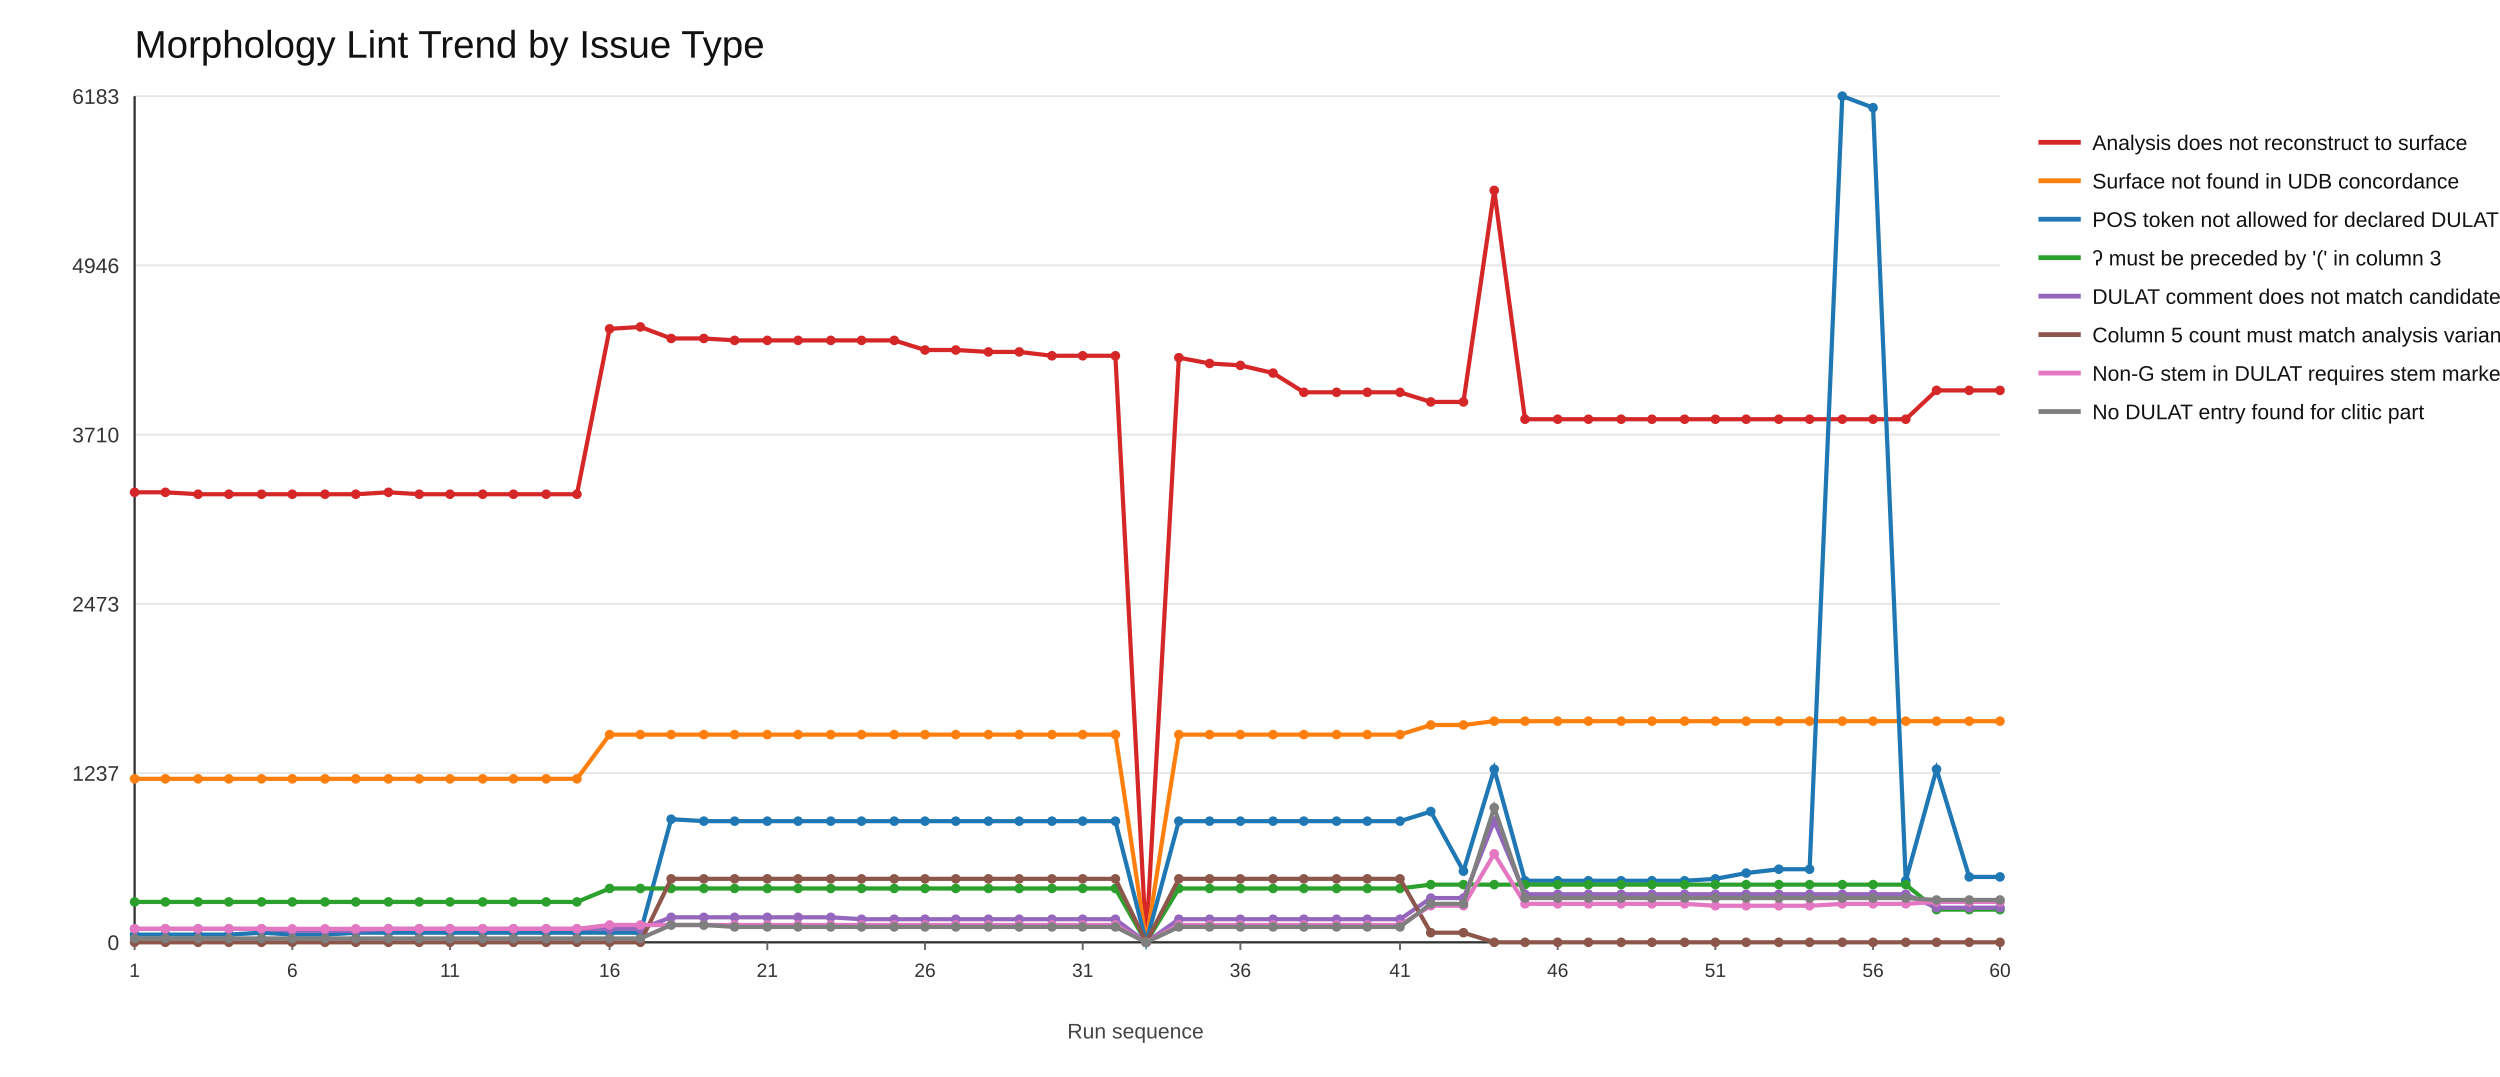
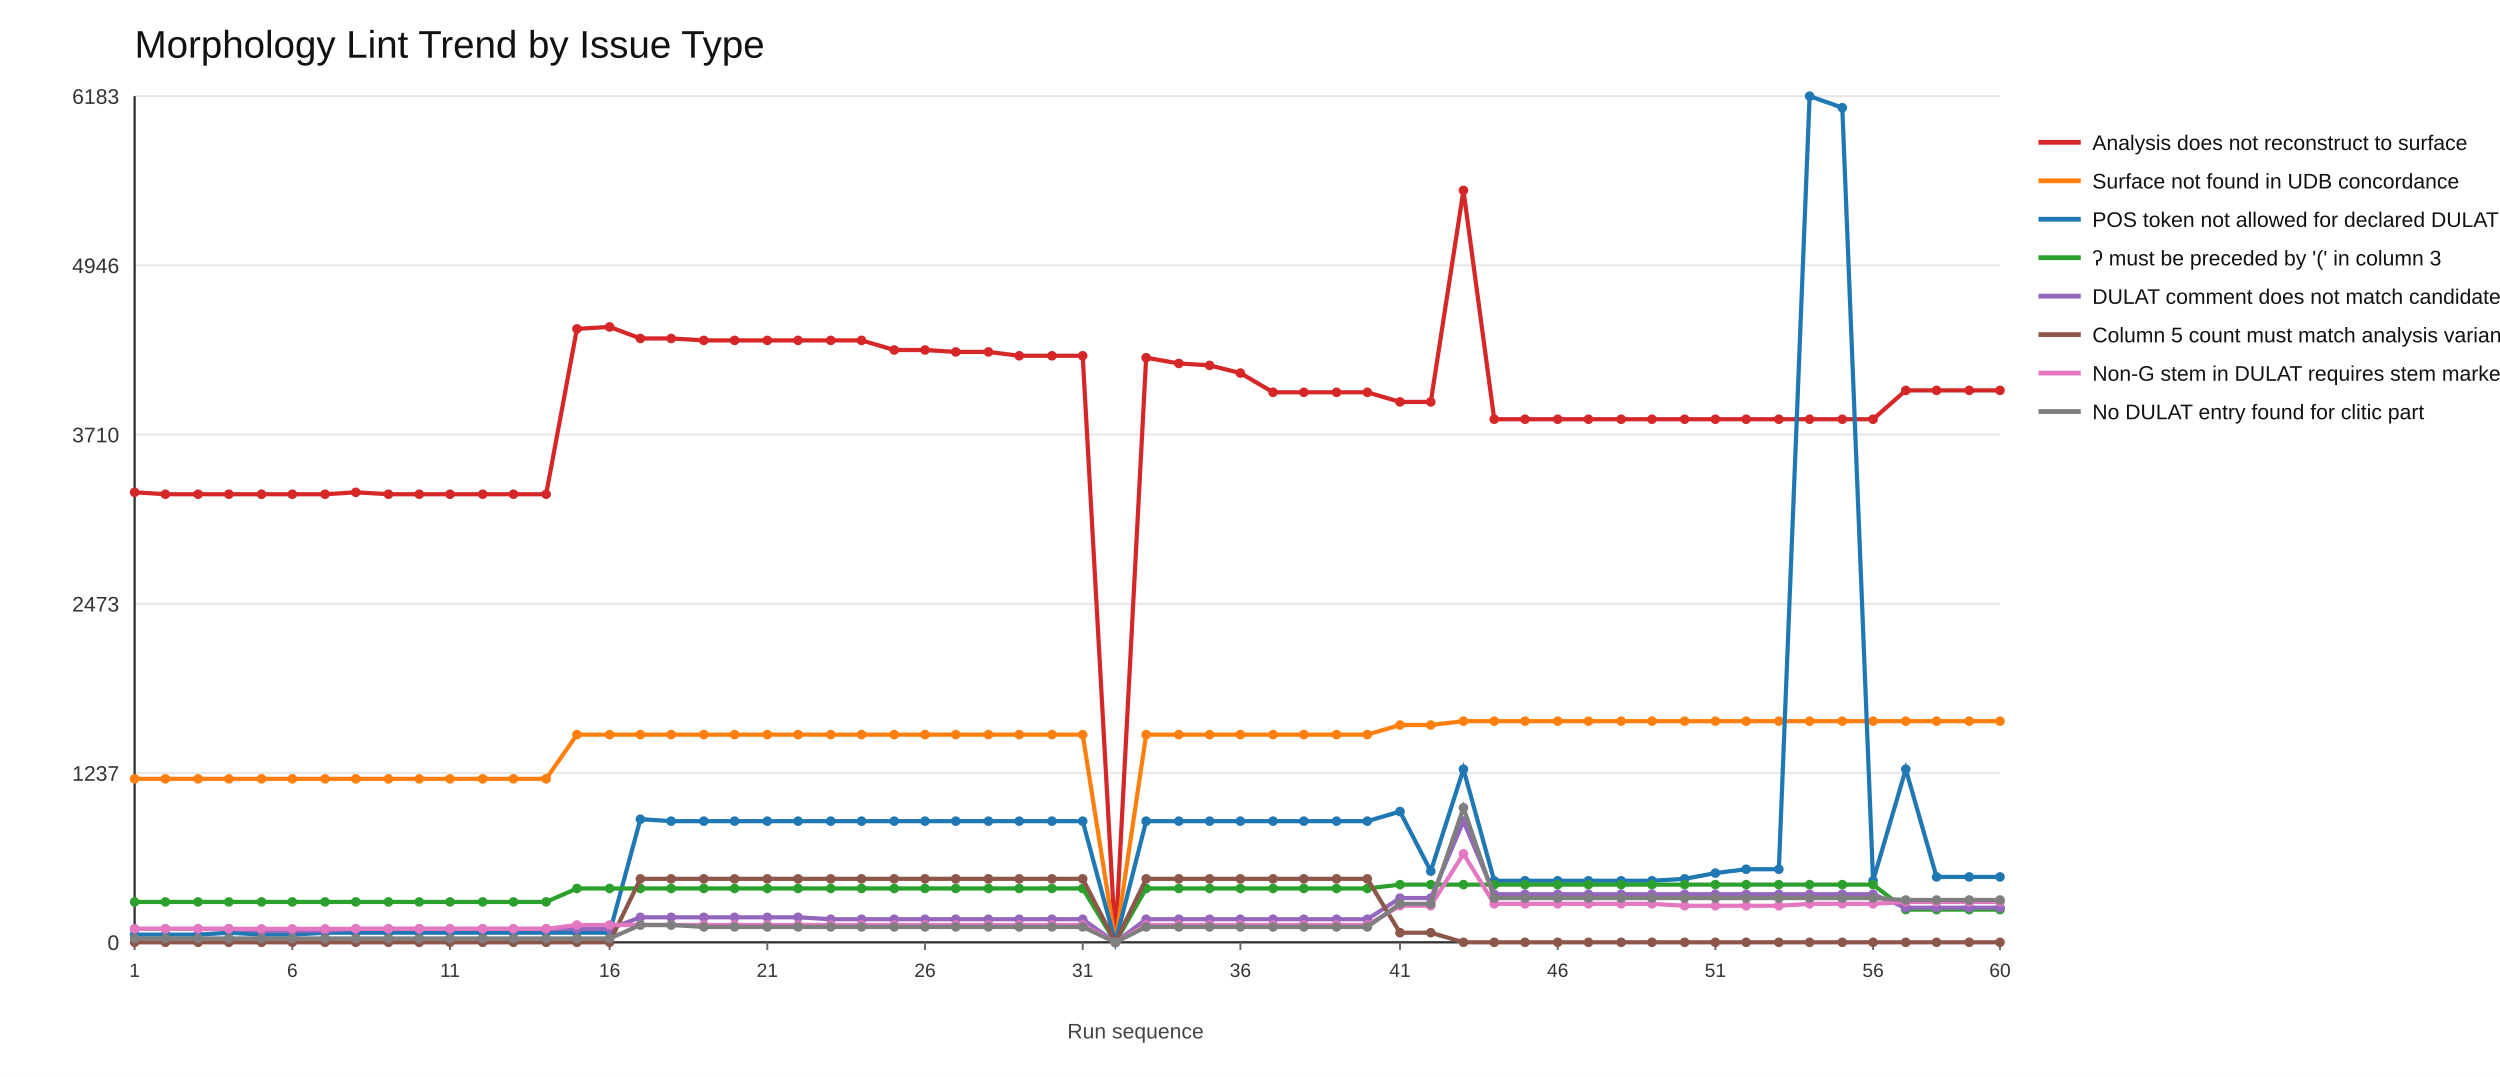
<svg xmlns="http://www.w3.org/2000/svg" width="1300" height="560">
  <rect x="0" y="0" width="1300" height="560" fill="#ffffff" />
  <text x="70" y="30" font-size="20" font-family="Arial" fill="#111">Morphology Lint Trend by Issue Type</text>
  <line x1="70" y1="490" x2="1040" y2="490" stroke="#e6e6e6" stroke-width="1" />
  <text x="62" y="494" font-size="11" font-family="Arial" fill="#333" text-anchor="end">0</text>
  <line x1="70" y1="402" x2="1040" y2="402" stroke="#e6e6e6" stroke-width="1" />
  <text x="62" y="406" font-size="11" font-family="Arial" fill="#333" text-anchor="end">1237</text>
  <line x1="70" y1="314" x2="1040" y2="314" stroke="#e6e6e6" stroke-width="1" />
  <text x="62" y="318" font-size="11" font-family="Arial" fill="#333" text-anchor="end">2473</text>
  <line x1="70" y1="226" x2="1040" y2="226" stroke="#e6e6e6" stroke-width="1" />
  <text x="62" y="230" font-size="11" font-family="Arial" fill="#333" text-anchor="end">3710</text>
  <line x1="70" y1="138" x2="1040" y2="138" stroke="#e6e6e6" stroke-width="1" />
  <text x="62" y="142" font-size="11" font-family="Arial" fill="#333" text-anchor="end">4946</text>
  <line x1="70" y1="50" x2="1040" y2="50" stroke="#e6e6e6" stroke-width="1" />
  <text x="62" y="54" font-size="11" font-family="Arial" fill="#333" text-anchor="end">6183</text>
  <line x1="70" y1="490" x2="1040" y2="490" stroke="#333" stroke-width="1.2" />
  <line x1="70" y1="50" x2="70" y2="490" stroke="#333" stroke-width="1.2" />
  <line x1="70" y1="490" x2="70" y2="494" stroke="#666" stroke-width="1" />
  <text x="70" y="508" font-size="10" font-family="Arial" fill="#333" text-anchor="middle">1</text>
  <line x1="152" y1="490" x2="152" y2="494" stroke="#666" stroke-width="1" />
  <text x="152" y="508" font-size="10" font-family="Arial" fill="#333" text-anchor="middle">6</text>
  <line x1="234" y1="490" x2="234" y2="494" stroke="#666" stroke-width="1" />
  <text x="234" y="508" font-size="10" font-family="Arial" fill="#333" text-anchor="middle">11</text>
  <line x1="317" y1="490" x2="317" y2="494" stroke="#666" stroke-width="1" />
  <text x="317" y="508" font-size="10" font-family="Arial" fill="#333" text-anchor="middle">16</text>
  <line x1="399" y1="490" x2="399" y2="494" stroke="#666" stroke-width="1" />
  <text x="399" y="508" font-size="10" font-family="Arial" fill="#333" text-anchor="middle">21</text>
  <line x1="481" y1="490" x2="481" y2="494" stroke="#666" stroke-width="1" />
  <text x="481" y="508" font-size="10" font-family="Arial" fill="#333" text-anchor="middle">26</text>
  <line x1="563" y1="490" x2="563" y2="494" stroke="#666" stroke-width="1" />
  <text x="563" y="508" font-size="10" font-family="Arial" fill="#333" text-anchor="middle">31</text>
  <line x1="645" y1="490" x2="645" y2="494" stroke="#666" stroke-width="1" />
  <text x="645" y="508" font-size="10" font-family="Arial" fill="#333" text-anchor="middle">36</text>
  <line x1="728" y1="490" x2="728" y2="494" stroke="#666" stroke-width="1" />
  <text x="728" y="508" font-size="10" font-family="Arial" fill="#333" text-anchor="middle">41</text>
  <line x1="810" y1="490" x2="810" y2="494" stroke="#666" stroke-width="1" />
  <text x="810" y="508" font-size="10" font-family="Arial" fill="#333" text-anchor="middle">46</text>
  <line x1="892" y1="490" x2="892" y2="494" stroke="#666" stroke-width="1" />
  <text x="892" y="508" font-size="10" font-family="Arial" fill="#333" text-anchor="middle">51</text>
  <line x1="974" y1="490" x2="974" y2="494" stroke="#666" stroke-width="1" />
  <text x="974" y="508" font-size="10" font-family="Arial" fill="#333" text-anchor="middle">56</text>
  <line x1="1040" y1="490" x2="1040" y2="494" stroke="#666" stroke-width="1" />
  <text x="1040" y="508" font-size="10" font-family="Arial" fill="#333" text-anchor="middle">60</text>
-   <polyline fill="none" stroke="#d62728" stroke-width="2.2" points="70,256 86,256 103,257 119,257 136,257 152,257 169,257 185,257 202,256 218,257 234,257 251,257 267,257 284,257 300,257 317,171 333,170 349,176 366,176 382,177 399,177 415,177 432,177 448,177 465,177 481,182 497,182 514,183 530,183 547,185 563,185 580,185 596,490 613,186 629,189 645,190 662,194 678,204 695,204 711,204 728,204 744,209 761,209 777,99 793,218 810,218 826,218 843,218 859,218 876,218 892,218 908,218 925,218 941,218 958,218 974,218 991,218 1007,203 1024,203 1040,203" />
+   <polyline fill="none" stroke="#d62728" stroke-width="2.2" points="70,256 86,257 103,257 119,257 136,257 152,257 169,257 185,256 202,257 218,257 234,257 251,257 267,257 284,257 300,171 317,170 333,176 349,176 366,177 382,177 399,177 415,177 432,177 448,177 465,182 481,182 497,183 514,183 530,185 547,185 563,185 580,490 596,186 613,189 629,190 645,194 662,204 678,204 695,204 711,204 728,209 744,209 761,99 777,218 793,218 810,218 826,218 843,218 859,218 876,218 892,218 908,218 925,218 941,218 958,218 974,218 991,203 1007,203 1024,203 1040,203" />
  <circle cx="70" cy="256" r="2.5" fill="#d62728" />
-   <circle cx="86" cy="256" r="2.5" fill="#d62728" />
+   <circle cx="86" cy="257" r="2.5" fill="#d62728" />
  <circle cx="103" cy="257" r="2.5" fill="#d62728" />
  <circle cx="119" cy="257" r="2.5" fill="#d62728" />
  <circle cx="136" cy="257" r="2.5" fill="#d62728" />
  <circle cx="152" cy="257" r="2.5" fill="#d62728" />
  <circle cx="169" cy="257" r="2.5" fill="#d62728" />
-   <circle cx="185" cy="257" r="2.5" fill="#d62728" />
-   <circle cx="202" cy="256" r="2.5" fill="#d62728" />
+   <circle cx="185" cy="256" r="2.5" fill="#d62728" />
+   <circle cx="202" cy="257" r="2.5" fill="#d62728" />
  <circle cx="218" cy="257" r="2.5" fill="#d62728" />
  <circle cx="234" cy="257" r="2.5" fill="#d62728" />
  <circle cx="251" cy="257" r="2.5" fill="#d62728" />
  <circle cx="267" cy="257" r="2.5" fill="#d62728" />
  <circle cx="284" cy="257" r="2.5" fill="#d62728" />
-   <circle cx="300" cy="257" r="2.5" fill="#d62728" />
-   <circle cx="317" cy="171" r="2.5" fill="#d62728" />
-   <circle cx="333" cy="170" r="2.5" fill="#d62728" />
+   <circle cx="300" cy="171" r="2.5" fill="#d62728" />
+   <circle cx="317" cy="170" r="2.5" fill="#d62728" />
+   <circle cx="333" cy="176" r="2.5" fill="#d62728" />
  <circle cx="349" cy="176" r="2.5" fill="#d62728" />
-   <circle cx="366" cy="176" r="2.5" fill="#d62728" />
+   <circle cx="366" cy="177" r="2.5" fill="#d62728" />
  <circle cx="382" cy="177" r="2.5" fill="#d62728" />
  <circle cx="399" cy="177" r="2.5" fill="#d62728" />
  <circle cx="415" cy="177" r="2.5" fill="#d62728" />
  <circle cx="432" cy="177" r="2.5" fill="#d62728" />
  <circle cx="448" cy="177" r="2.5" fill="#d62728" />
-   <circle cx="465" cy="177" r="2.5" fill="#d62728" />
+   <circle cx="465" cy="182" r="2.5" fill="#d62728" />
  <circle cx="481" cy="182" r="2.5" fill="#d62728" />
-   <circle cx="497" cy="182" r="2.5" fill="#d62728" />
+   <circle cx="497" cy="183" r="2.5" fill="#d62728" />
  <circle cx="514" cy="183" r="2.5" fill="#d62728" />
-   <circle cx="530" cy="183" r="2.5" fill="#d62728" />
+   <circle cx="530" cy="185" r="2.5" fill="#d62728" />
  <circle cx="547" cy="185" r="2.5" fill="#d62728" />
  <circle cx="563" cy="185" r="2.5" fill="#d62728" />
-   <circle cx="580" cy="185" r="2.5" fill="#d62728" />
-   <circle cx="596" cy="490" r="2.5" fill="#d62728" />
-   <circle cx="613" cy="186" r="2.5" fill="#d62728" />
-   <circle cx="629" cy="189" r="2.5" fill="#d62728" />
-   <circle cx="645" cy="190" r="2.5" fill="#d62728" />
-   <circle cx="662" cy="194" r="2.5" fill="#d62728" />
+   <circle cx="580" cy="490" r="2.5" fill="#d62728" />
+   <circle cx="596" cy="186" r="2.5" fill="#d62728" />
+   <circle cx="613" cy="189" r="2.5" fill="#d62728" />
+   <circle cx="629" cy="190" r="2.5" fill="#d62728" />
+   <circle cx="645" cy="194" r="2.5" fill="#d62728" />
+   <circle cx="662" cy="204" r="2.5" fill="#d62728" />
  <circle cx="678" cy="204" r="2.5" fill="#d62728" />
  <circle cx="695" cy="204" r="2.5" fill="#d62728" />
  <circle cx="711" cy="204" r="2.5" fill="#d62728" />
-   <circle cx="728" cy="204" r="2.5" fill="#d62728" />
+   <circle cx="728" cy="209" r="2.5" fill="#d62728" />
  <circle cx="744" cy="209" r="2.5" fill="#d62728" />
-   <circle cx="761" cy="209" r="2.5" fill="#d62728" />
-   <circle cx="777" cy="99" r="2.5" fill="#d62728" />
+   <circle cx="761" cy="99" r="2.5" fill="#d62728" />
+   <circle cx="777" cy="218" r="2.5" fill="#d62728" />
  <circle cx="793" cy="218" r="2.5" fill="#d62728" />
  <circle cx="810" cy="218" r="2.5" fill="#d62728" />
  <circle cx="826" cy="218" r="2.5" fill="#d62728" />
  <circle cx="843" cy="218" r="2.5" fill="#d62728" />
  <circle cx="859" cy="218" r="2.5" fill="#d62728" />
  <circle cx="876" cy="218" r="2.5" fill="#d62728" />
  <circle cx="892" cy="218" r="2.5" fill="#d62728" />
  <circle cx="908" cy="218" r="2.5" fill="#d62728" />
  <circle cx="925" cy="218" r="2.5" fill="#d62728" />
  <circle cx="941" cy="218" r="2.5" fill="#d62728" />
  <circle cx="958" cy="218" r="2.5" fill="#d62728" />
  <circle cx="974" cy="218" r="2.5" fill="#d62728" />
-   <circle cx="991" cy="218" r="2.5" fill="#d62728" />
+   <circle cx="991" cy="203" r="2.5" fill="#d62728" />
  <circle cx="1007" cy="203" r="2.5" fill="#d62728" />
  <circle cx="1024" cy="203" r="2.5" fill="#d62728" />
  <circle cx="1040" cy="203" r="2.5" fill="#d62728" />
  <line x1="1060" y1="74" x2="1082" y2="74" stroke="#d62728" stroke-width="2.5" />
  <text x="1088" y="78" font-size="11" font-family="Arial" fill="#111">Analysis does not reconstruct to surface</text>
-   <polyline fill="none" stroke="#ff7f0e" stroke-width="2.2" points="70,405 86,405 103,405 119,405 136,405 152,405 169,405 185,405 202,405 218,405 234,405 251,405 267,405 284,405 300,405 317,382 333,382 349,382 366,382 382,382 399,382 415,382 432,382 448,382 465,382 481,382 497,382 514,382 530,382 547,382 563,382 580,382 596,490 613,382 629,382 645,382 662,382 678,382 695,382 711,382 728,382 744,377 761,377 777,375 793,375 810,375 826,375 843,375 859,375 876,375 892,375 908,375 925,375 941,375 958,375 974,375 991,375 1007,375 1024,375 1040,375" />
+   <polyline fill="none" stroke="#ff7f0e" stroke-width="2.2" points="70,405 86,405 103,405 119,405 136,405 152,405 169,405 185,405 202,405 218,405 234,405 251,405 267,405 284,405 300,382 317,382 333,382 349,382 366,382 382,382 399,382 415,382 432,382 448,382 465,382 481,382 497,382 514,382 530,382 547,382 563,382 580,490 596,382 613,382 629,382 645,382 662,382 678,382 695,382 711,382 728,377 744,377 761,375 777,375 793,375 810,375 826,375 843,375 859,375 876,375 892,375 908,375 925,375 941,375 958,375 974,375 991,375 1007,375 1024,375 1040,375" />
  <circle cx="70" cy="405" r="2.5" fill="#ff7f0e" />
  <circle cx="86" cy="405" r="2.5" fill="#ff7f0e" />
  <circle cx="103" cy="405" r="2.5" fill="#ff7f0e" />
  <circle cx="119" cy="405" r="2.5" fill="#ff7f0e" />
  <circle cx="136" cy="405" r="2.5" fill="#ff7f0e" />
  <circle cx="152" cy="405" r="2.5" fill="#ff7f0e" />
  <circle cx="169" cy="405" r="2.5" fill="#ff7f0e" />
  <circle cx="185" cy="405" r="2.5" fill="#ff7f0e" />
  <circle cx="202" cy="405" r="2.5" fill="#ff7f0e" />
  <circle cx="218" cy="405" r="2.5" fill="#ff7f0e" />
  <circle cx="234" cy="405" r="2.5" fill="#ff7f0e" />
  <circle cx="251" cy="405" r="2.5" fill="#ff7f0e" />
  <circle cx="267" cy="405" r="2.5" fill="#ff7f0e" />
  <circle cx="284" cy="405" r="2.5" fill="#ff7f0e" />
-   <circle cx="300" cy="405" r="2.5" fill="#ff7f0e" />
+   <circle cx="300" cy="382" r="2.5" fill="#ff7f0e" />
  <circle cx="317" cy="382" r="2.5" fill="#ff7f0e" />
  <circle cx="333" cy="382" r="2.5" fill="#ff7f0e" />
  <circle cx="349" cy="382" r="2.5" fill="#ff7f0e" />
  <circle cx="366" cy="382" r="2.5" fill="#ff7f0e" />
  <circle cx="382" cy="382" r="2.5" fill="#ff7f0e" />
  <circle cx="399" cy="382" r="2.5" fill="#ff7f0e" />
  <circle cx="415" cy="382" r="2.5" fill="#ff7f0e" />
  <circle cx="432" cy="382" r="2.5" fill="#ff7f0e" />
  <circle cx="448" cy="382" r="2.5" fill="#ff7f0e" />
  <circle cx="465" cy="382" r="2.5" fill="#ff7f0e" />
  <circle cx="481" cy="382" r="2.5" fill="#ff7f0e" />
  <circle cx="497" cy="382" r="2.5" fill="#ff7f0e" />
  <circle cx="514" cy="382" r="2.5" fill="#ff7f0e" />
  <circle cx="530" cy="382" r="2.5" fill="#ff7f0e" />
  <circle cx="547" cy="382" r="2.5" fill="#ff7f0e" />
  <circle cx="563" cy="382" r="2.5" fill="#ff7f0e" />
-   <circle cx="580" cy="382" r="2.5" fill="#ff7f0e" />
-   <circle cx="596" cy="490" r="2.5" fill="#ff7f0e" />
+   <circle cx="580" cy="490" r="2.5" fill="#ff7f0e" />
+   <circle cx="596" cy="382" r="2.5" fill="#ff7f0e" />
  <circle cx="613" cy="382" r="2.5" fill="#ff7f0e" />
  <circle cx="629" cy="382" r="2.5" fill="#ff7f0e" />
  <circle cx="645" cy="382" r="2.5" fill="#ff7f0e" />
  <circle cx="662" cy="382" r="2.5" fill="#ff7f0e" />
  <circle cx="678" cy="382" r="2.5" fill="#ff7f0e" />
  <circle cx="695" cy="382" r="2.5" fill="#ff7f0e" />
  <circle cx="711" cy="382" r="2.5" fill="#ff7f0e" />
-   <circle cx="728" cy="382" r="2.5" fill="#ff7f0e" />
+   <circle cx="728" cy="377" r="2.5" fill="#ff7f0e" />
  <circle cx="744" cy="377" r="2.5" fill="#ff7f0e" />
-   <circle cx="761" cy="377" r="2.5" fill="#ff7f0e" />
+   <circle cx="761" cy="375" r="2.5" fill="#ff7f0e" />
  <circle cx="777" cy="375" r="2.5" fill="#ff7f0e" />
  <circle cx="793" cy="375" r="2.5" fill="#ff7f0e" />
  <circle cx="810" cy="375" r="2.5" fill="#ff7f0e" />
  <circle cx="826" cy="375" r="2.5" fill="#ff7f0e" />
  <circle cx="843" cy="375" r="2.5" fill="#ff7f0e" />
  <circle cx="859" cy="375" r="2.5" fill="#ff7f0e" />
  <circle cx="876" cy="375" r="2.5" fill="#ff7f0e" />
  <circle cx="892" cy="375" r="2.5" fill="#ff7f0e" />
  <circle cx="908" cy="375" r="2.5" fill="#ff7f0e" />
  <circle cx="925" cy="375" r="2.5" fill="#ff7f0e" />
  <circle cx="941" cy="375" r="2.5" fill="#ff7f0e" />
  <circle cx="958" cy="375" r="2.5" fill="#ff7f0e" />
  <circle cx="974" cy="375" r="2.5" fill="#ff7f0e" />
  <circle cx="991" cy="375" r="2.5" fill="#ff7f0e" />
  <circle cx="1007" cy="375" r="2.5" fill="#ff7f0e" />
  <circle cx="1024" cy="375" r="2.5" fill="#ff7f0e" />
  <circle cx="1040" cy="375" r="2.5" fill="#ff7f0e" />
  <line x1="1060" y1="94" x2="1082" y2="94" stroke="#ff7f0e" stroke-width="2.5" />
  <text x="1088" y="98" font-size="11" font-family="Arial" fill="#111">Surface not found in UDB concordance</text>
-   <polyline fill="none" stroke="#1f77b4" stroke-width="2.2" points="70,486 86,486 103,486 119,486 136,485 152,486 169,486 185,485 202,485 218,485 234,485 251,485 267,485 284,485 300,485 317,485 333,485 349,426 366,427 382,427 399,427 415,427 432,427 448,427 465,427 481,427 497,427 514,427 530,427 547,427 563,427 580,427 596,490 613,427 629,427 645,427 662,427 678,427 695,427 711,427 728,427 744,422 761,453 777,400 793,458 810,458 826,458 843,458 859,458 876,458 892,457 908,454 925,452 941,452 958,50 974,56 991,458 1007,400 1024,456 1040,456" />
+   <polyline fill="none" stroke="#1f77b4" stroke-width="2.2" points="70,486 86,486 103,486 119,485 136,486 152,486 169,485 185,485 202,485 218,485 234,485 251,485 267,485 284,485 300,485 317,485 333,426 349,427 366,427 382,427 399,427 415,427 432,427 448,427 465,427 481,427 497,427 514,427 530,427 547,427 563,427 580,490 596,427 613,427 629,427 645,427 662,427 678,427 695,427 711,427 728,422 744,453 761,400 777,458 793,458 810,458 826,458 843,458 859,458 876,457 892,454 908,452 925,452 941,50 958,56 974,458 991,400 1007,456 1024,456 1040,456" />
  <circle cx="70" cy="486" r="2.5" fill="#1f77b4" />
  <circle cx="86" cy="486" r="2.5" fill="#1f77b4" />
  <circle cx="103" cy="486" r="2.5" fill="#1f77b4" />
-   <circle cx="119" cy="486" r="2.5" fill="#1f77b4" />
-   <circle cx="136" cy="485" r="2.5" fill="#1f77b4" />
+   <circle cx="119" cy="485" r="2.5" fill="#1f77b4" />
+   <circle cx="136" cy="486" r="2.5" fill="#1f77b4" />
  <circle cx="152" cy="486" r="2.5" fill="#1f77b4" />
-   <circle cx="169" cy="486" r="2.5" fill="#1f77b4" />
+   <circle cx="169" cy="485" r="2.5" fill="#1f77b4" />
  <circle cx="185" cy="485" r="2.5" fill="#1f77b4" />
  <circle cx="202" cy="485" r="2.5" fill="#1f77b4" />
  <circle cx="218" cy="485" r="2.5" fill="#1f77b4" />
  <circle cx="234" cy="485" r="2.5" fill="#1f77b4" />
  <circle cx="251" cy="485" r="2.5" fill="#1f77b4" />
  <circle cx="267" cy="485" r="2.5" fill="#1f77b4" />
  <circle cx="284" cy="485" r="2.5" fill="#1f77b4" />
  <circle cx="300" cy="485" r="2.5" fill="#1f77b4" />
  <circle cx="317" cy="485" r="2.5" fill="#1f77b4" />
-   <circle cx="333" cy="485" r="2.5" fill="#1f77b4" />
-   <circle cx="349" cy="426" r="2.5" fill="#1f77b4" />
+   <circle cx="333" cy="426" r="2.5" fill="#1f77b4" />
+   <circle cx="349" cy="427" r="2.5" fill="#1f77b4" />
  <circle cx="366" cy="427" r="2.5" fill="#1f77b4" />
  <circle cx="382" cy="427" r="2.5" fill="#1f77b4" />
  <circle cx="399" cy="427" r="2.5" fill="#1f77b4" />
  <circle cx="415" cy="427" r="2.5" fill="#1f77b4" />
  <circle cx="432" cy="427" r="2.5" fill="#1f77b4" />
  <circle cx="448" cy="427" r="2.5" fill="#1f77b4" />
  <circle cx="465" cy="427" r="2.5" fill="#1f77b4" />
  <circle cx="481" cy="427" r="2.5" fill="#1f77b4" />
  <circle cx="497" cy="427" r="2.5" fill="#1f77b4" />
  <circle cx="514" cy="427" r="2.5" fill="#1f77b4" />
  <circle cx="530" cy="427" r="2.5" fill="#1f77b4" />
  <circle cx="547" cy="427" r="2.5" fill="#1f77b4" />
  <circle cx="563" cy="427" r="2.5" fill="#1f77b4" />
-   <circle cx="580" cy="427" r="2.5" fill="#1f77b4" />
-   <circle cx="596" cy="490" r="2.5" fill="#1f77b4" />
+   <circle cx="580" cy="490" r="2.5" fill="#1f77b4" />
+   <circle cx="596" cy="427" r="2.5" fill="#1f77b4" />
  <circle cx="613" cy="427" r="2.5" fill="#1f77b4" />
  <circle cx="629" cy="427" r="2.5" fill="#1f77b4" />
  <circle cx="645" cy="427" r="2.5" fill="#1f77b4" />
  <circle cx="662" cy="427" r="2.5" fill="#1f77b4" />
  <circle cx="678" cy="427" r="2.5" fill="#1f77b4" />
  <circle cx="695" cy="427" r="2.5" fill="#1f77b4" />
  <circle cx="711" cy="427" r="2.5" fill="#1f77b4" />
-   <circle cx="728" cy="427" r="2.5" fill="#1f77b4" />
-   <circle cx="744" cy="422" r="2.5" fill="#1f77b4" />
-   <circle cx="761" cy="453" r="2.5" fill="#1f77b4" />
-   <circle cx="777" cy="400" r="2.5" fill="#1f77b4" />
+   <circle cx="728" cy="422" r="2.5" fill="#1f77b4" />
+   <circle cx="744" cy="453" r="2.5" fill="#1f77b4" />
+   <circle cx="761" cy="400" r="2.5" fill="#1f77b4" />
+   <circle cx="777" cy="458" r="2.5" fill="#1f77b4" />
  <circle cx="793" cy="458" r="2.5" fill="#1f77b4" />
  <circle cx="810" cy="458" r="2.5" fill="#1f77b4" />
  <circle cx="826" cy="458" r="2.5" fill="#1f77b4" />
  <circle cx="843" cy="458" r="2.5" fill="#1f77b4" />
  <circle cx="859" cy="458" r="2.5" fill="#1f77b4" />
-   <circle cx="876" cy="458" r="2.5" fill="#1f77b4" />
-   <circle cx="892" cy="457" r="2.5" fill="#1f77b4" />
-   <circle cx="908" cy="454" r="2.5" fill="#1f77b4" />
+   <circle cx="876" cy="457" r="2.5" fill="#1f77b4" />
+   <circle cx="892" cy="454" r="2.5" fill="#1f77b4" />
+   <circle cx="908" cy="452" r="2.5" fill="#1f77b4" />
  <circle cx="925" cy="452" r="2.5" fill="#1f77b4" />
-   <circle cx="941" cy="452" r="2.5" fill="#1f77b4" />
-   <circle cx="958" cy="50" r="2.5" fill="#1f77b4" />
-   <circle cx="974" cy="56" r="2.5" fill="#1f77b4" />
-   <circle cx="991" cy="458" r="2.5" fill="#1f77b4" />
-   <circle cx="1007" cy="400" r="2.5" fill="#1f77b4" />
+   <circle cx="941" cy="50" r="2.5" fill="#1f77b4" />
+   <circle cx="958" cy="56" r="2.5" fill="#1f77b4" />
+   <circle cx="974" cy="458" r="2.5" fill="#1f77b4" />
+   <circle cx="991" cy="400" r="2.5" fill="#1f77b4" />
+   <circle cx="1007" cy="456" r="2.5" fill="#1f77b4" />
  <circle cx="1024" cy="456" r="2.5" fill="#1f77b4" />
  <circle cx="1040" cy="456" r="2.5" fill="#1f77b4" />
  <line x1="1060" y1="114" x2="1082" y2="114" stroke="#1f77b4" stroke-width="2.5" />
  <text x="1088" y="118" font-size="11" font-family="Arial" fill="#111">POS token not allowed for declared DULAT entry</text>
-   <polyline fill="none" stroke="#2ca02c" stroke-width="2.2" points="70,469 86,469 103,469 119,469 136,469 152,469 169,469 185,469 202,469 218,469 234,469 251,469 267,469 284,469 300,469 317,462 333,462 349,462 366,462 382,462 399,462 415,462 432,462 448,462 465,462 481,462 497,462 514,462 530,462 547,462 563,462 580,462 596,490 613,462 629,462 645,462 662,462 678,462 695,462 711,462 728,462 744,460 761,460 777,460 793,460 810,460 826,460 843,460 859,460 876,460 892,460 908,460 925,460 941,460 958,460 974,460 991,460 1007,473 1024,473 1040,473" />
+   <polyline fill="none" stroke="#2ca02c" stroke-width="2.2" points="70,469 86,469 103,469 119,469 136,469 152,469 169,469 185,469 202,469 218,469 234,469 251,469 267,469 284,469 300,462 317,462 333,462 349,462 366,462 382,462 399,462 415,462 432,462 448,462 465,462 481,462 497,462 514,462 530,462 547,462 563,462 580,490 596,462 613,462 629,462 645,462 662,462 678,462 695,462 711,462 728,460 744,460 761,460 777,460 793,460 810,460 826,460 843,460 859,460 876,460 892,460 908,460 925,460 941,460 958,460 974,460 991,473 1007,473 1024,473 1040,473" />
  <circle cx="70" cy="469" r="2.5" fill="#2ca02c" />
  <circle cx="86" cy="469" r="2.5" fill="#2ca02c" />
  <circle cx="103" cy="469" r="2.5" fill="#2ca02c" />
  <circle cx="119" cy="469" r="2.5" fill="#2ca02c" />
  <circle cx="136" cy="469" r="2.5" fill="#2ca02c" />
  <circle cx="152" cy="469" r="2.5" fill="#2ca02c" />
  <circle cx="169" cy="469" r="2.5" fill="#2ca02c" />
  <circle cx="185" cy="469" r="2.5" fill="#2ca02c" />
  <circle cx="202" cy="469" r="2.5" fill="#2ca02c" />
  <circle cx="218" cy="469" r="2.5" fill="#2ca02c" />
  <circle cx="234" cy="469" r="2.5" fill="#2ca02c" />
  <circle cx="251" cy="469" r="2.5" fill="#2ca02c" />
  <circle cx="267" cy="469" r="2.5" fill="#2ca02c" />
  <circle cx="284" cy="469" r="2.5" fill="#2ca02c" />
-   <circle cx="300" cy="469" r="2.5" fill="#2ca02c" />
+   <circle cx="300" cy="462" r="2.5" fill="#2ca02c" />
  <circle cx="317" cy="462" r="2.5" fill="#2ca02c" />
  <circle cx="333" cy="462" r="2.5" fill="#2ca02c" />
  <circle cx="349" cy="462" r="2.5" fill="#2ca02c" />
  <circle cx="366" cy="462" r="2.5" fill="#2ca02c" />
  <circle cx="382" cy="462" r="2.5" fill="#2ca02c" />
  <circle cx="399" cy="462" r="2.5" fill="#2ca02c" />
  <circle cx="415" cy="462" r="2.5" fill="#2ca02c" />
  <circle cx="432" cy="462" r="2.5" fill="#2ca02c" />
  <circle cx="448" cy="462" r="2.5" fill="#2ca02c" />
  <circle cx="465" cy="462" r="2.5" fill="#2ca02c" />
  <circle cx="481" cy="462" r="2.5" fill="#2ca02c" />
  <circle cx="497" cy="462" r="2.5" fill="#2ca02c" />
  <circle cx="514" cy="462" r="2.5" fill="#2ca02c" />
  <circle cx="530" cy="462" r="2.5" fill="#2ca02c" />
  <circle cx="547" cy="462" r="2.5" fill="#2ca02c" />
  <circle cx="563" cy="462" r="2.5" fill="#2ca02c" />
-   <circle cx="580" cy="462" r="2.5" fill="#2ca02c" />
-   <circle cx="596" cy="490" r="2.5" fill="#2ca02c" />
+   <circle cx="580" cy="490" r="2.5" fill="#2ca02c" />
+   <circle cx="596" cy="462" r="2.5" fill="#2ca02c" />
  <circle cx="613" cy="462" r="2.5" fill="#2ca02c" />
  <circle cx="629" cy="462" r="2.5" fill="#2ca02c" />
  <circle cx="645" cy="462" r="2.5" fill="#2ca02c" />
  <circle cx="662" cy="462" r="2.5" fill="#2ca02c" />
  <circle cx="678" cy="462" r="2.5" fill="#2ca02c" />
  <circle cx="695" cy="462" r="2.5" fill="#2ca02c" />
  <circle cx="711" cy="462" r="2.5" fill="#2ca02c" />
-   <circle cx="728" cy="462" r="2.5" fill="#2ca02c" />
+   <circle cx="728" cy="460" r="2.5" fill="#2ca02c" />
  <circle cx="744" cy="460" r="2.5" fill="#2ca02c" />
  <circle cx="761" cy="460" r="2.5" fill="#2ca02c" />
  <circle cx="777" cy="460" r="2.5" fill="#2ca02c" />
  <circle cx="793" cy="460" r="2.5" fill="#2ca02c" />
  <circle cx="810" cy="460" r="2.5" fill="#2ca02c" />
  <circle cx="826" cy="460" r="2.5" fill="#2ca02c" />
  <circle cx="843" cy="460" r="2.5" fill="#2ca02c" />
  <circle cx="859" cy="460" r="2.5" fill="#2ca02c" />
  <circle cx="876" cy="460" r="2.5" fill="#2ca02c" />
  <circle cx="892" cy="460" r="2.5" fill="#2ca02c" />
  <circle cx="908" cy="460" r="2.5" fill="#2ca02c" />
  <circle cx="925" cy="460" r="2.5" fill="#2ca02c" />
  <circle cx="941" cy="460" r="2.5" fill="#2ca02c" />
  <circle cx="958" cy="460" r="2.5" fill="#2ca02c" />
  <circle cx="974" cy="460" r="2.5" fill="#2ca02c" />
-   <circle cx="991" cy="460" r="2.5" fill="#2ca02c" />
+   <circle cx="991" cy="473" r="2.5" fill="#2ca02c" />
  <circle cx="1007" cy="473" r="2.5" fill="#2ca02c" />
  <circle cx="1024" cy="473" r="2.5" fill="#2ca02c" />
  <circle cx="1040" cy="473" r="2.5" fill="#2ca02c" />
  <line x1="1060" y1="134" x2="1082" y2="134" stroke="#2ca02c" stroke-width="2.5" />
  <text x="1088" y="138" font-size="11" font-family="Arial" fill="#111">ʔ must be preceded by '(' in column 3</text>
-   <polyline fill="none" stroke="#9467bd" stroke-width="2.2" points="70,483 86,483 103,483 119,483 136,483 152,484 169,484 185,484 202,483 218,483 234,483 251,483 267,483 284,483 300,483 317,483 333,483 349,477 366,477 382,477 399,477 415,477 432,477 448,478 465,478 481,478 497,478 514,478 530,478 547,478 563,478 580,478 596,490 613,478 629,478 645,478 662,478 678,478 695,478 711,478 728,478 744,467 761,467 777,427 793,465 810,465 826,465 843,465 859,465 876,465 892,465 908,465 925,465 941,465 958,465 974,465 991,465 1007,472 1024,472 1040,472" />
+   <polyline fill="none" stroke="#9467bd" stroke-width="2.2" points="70,483 86,483 103,483 119,483 136,484 152,484 169,484 185,483 202,483 218,483 234,483 251,483 267,483 284,483 300,483 317,483 333,477 349,477 366,477 382,477 399,477 415,477 432,478 448,478 465,478 481,478 497,478 514,478 530,478 547,478 563,478 580,490 596,478 613,478 629,478 645,478 662,478 678,478 695,478 711,478 728,467 744,467 761,427 777,465 793,465 810,465 826,465 843,465 859,465 876,465 892,465 908,465 925,465 941,465 958,465 974,465 991,472 1007,472 1024,472 1040,472" />
  <circle cx="70" cy="483" r="2.5" fill="#9467bd" />
  <circle cx="86" cy="483" r="2.5" fill="#9467bd" />
  <circle cx="103" cy="483" r="2.5" fill="#9467bd" />
  <circle cx="119" cy="483" r="2.5" fill="#9467bd" />
-   <circle cx="136" cy="483" r="2.5" fill="#9467bd" />
+   <circle cx="136" cy="484" r="2.5" fill="#9467bd" />
  <circle cx="152" cy="484" r="2.5" fill="#9467bd" />
  <circle cx="169" cy="484" r="2.5" fill="#9467bd" />
-   <circle cx="185" cy="484" r="2.5" fill="#9467bd" />
+   <circle cx="185" cy="483" r="2.5" fill="#9467bd" />
  <circle cx="202" cy="483" r="2.5" fill="#9467bd" />
  <circle cx="218" cy="483" r="2.5" fill="#9467bd" />
  <circle cx="234" cy="483" r="2.5" fill="#9467bd" />
  <circle cx="251" cy="483" r="2.5" fill="#9467bd" />
  <circle cx="267" cy="483" r="2.5" fill="#9467bd" />
  <circle cx="284" cy="483" r="2.5" fill="#9467bd" />
  <circle cx="300" cy="483" r="2.5" fill="#9467bd" />
  <circle cx="317" cy="483" r="2.5" fill="#9467bd" />
-   <circle cx="333" cy="483" r="2.5" fill="#9467bd" />
+   <circle cx="333" cy="477" r="2.5" fill="#9467bd" />
  <circle cx="349" cy="477" r="2.5" fill="#9467bd" />
  <circle cx="366" cy="477" r="2.5" fill="#9467bd" />
  <circle cx="382" cy="477" r="2.5" fill="#9467bd" />
  <circle cx="399" cy="477" r="2.5" fill="#9467bd" />
  <circle cx="415" cy="477" r="2.5" fill="#9467bd" />
-   <circle cx="432" cy="477" r="2.5" fill="#9467bd" />
+   <circle cx="432" cy="478" r="2.5" fill="#9467bd" />
  <circle cx="448" cy="478" r="2.5" fill="#9467bd" />
  <circle cx="465" cy="478" r="2.5" fill="#9467bd" />
  <circle cx="481" cy="478" r="2.5" fill="#9467bd" />
  <circle cx="497" cy="478" r="2.5" fill="#9467bd" />
  <circle cx="514" cy="478" r="2.5" fill="#9467bd" />
  <circle cx="530" cy="478" r="2.5" fill="#9467bd" />
  <circle cx="547" cy="478" r="2.5" fill="#9467bd" />
  <circle cx="563" cy="478" r="2.5" fill="#9467bd" />
-   <circle cx="580" cy="478" r="2.5" fill="#9467bd" />
-   <circle cx="596" cy="490" r="2.5" fill="#9467bd" />
+   <circle cx="580" cy="490" r="2.5" fill="#9467bd" />
+   <circle cx="596" cy="478" r="2.5" fill="#9467bd" />
  <circle cx="613" cy="478" r="2.5" fill="#9467bd" />
  <circle cx="629" cy="478" r="2.5" fill="#9467bd" />
  <circle cx="645" cy="478" r="2.5" fill="#9467bd" />
  <circle cx="662" cy="478" r="2.5" fill="#9467bd" />
  <circle cx="678" cy="478" r="2.5" fill="#9467bd" />
  <circle cx="695" cy="478" r="2.5" fill="#9467bd" />
  <circle cx="711" cy="478" r="2.5" fill="#9467bd" />
-   <circle cx="728" cy="478" r="2.5" fill="#9467bd" />
+   <circle cx="728" cy="467" r="2.5" fill="#9467bd" />
  <circle cx="744" cy="467" r="2.5" fill="#9467bd" />
-   <circle cx="761" cy="467" r="2.5" fill="#9467bd" />
-   <circle cx="777" cy="427" r="2.5" fill="#9467bd" />
+   <circle cx="761" cy="427" r="2.5" fill="#9467bd" />
+   <circle cx="777" cy="465" r="2.5" fill="#9467bd" />
  <circle cx="793" cy="465" r="2.5" fill="#9467bd" />
  <circle cx="810" cy="465" r="2.5" fill="#9467bd" />
  <circle cx="826" cy="465" r="2.5" fill="#9467bd" />
  <circle cx="843" cy="465" r="2.5" fill="#9467bd" />
  <circle cx="859" cy="465" r="2.5" fill="#9467bd" />
  <circle cx="876" cy="465" r="2.5" fill="#9467bd" />
  <circle cx="892" cy="465" r="2.5" fill="#9467bd" />
  <circle cx="908" cy="465" r="2.5" fill="#9467bd" />
  <circle cx="925" cy="465" r="2.5" fill="#9467bd" />
  <circle cx="941" cy="465" r="2.5" fill="#9467bd" />
  <circle cx="958" cy="465" r="2.5" fill="#9467bd" />
  <circle cx="974" cy="465" r="2.5" fill="#9467bd" />
-   <circle cx="991" cy="465" r="2.5" fill="#9467bd" />
+   <circle cx="991" cy="472" r="2.5" fill="#9467bd" />
  <circle cx="1007" cy="472" r="2.5" fill="#9467bd" />
  <circle cx="1024" cy="472" r="2.5" fill="#9467bd" />
  <circle cx="1040" cy="472" r="2.5" fill="#9467bd" />
  <line x1="1060" y1="154" x2="1082" y2="154" stroke="#9467bd" stroke-width="2.5" />
  <text x="1088" y="158" font-size="11" font-family="Arial" fill="#111">DULAT comment does not match candidates</text>
-   <polyline fill="none" stroke="#8c564b" stroke-width="2.2" points="70,490 86,490 103,490 119,490 136,490 152,490 169,490 185,490 202,490 218,490 234,490 251,490 267,490 284,490 300,490 317,490 333,490 349,457 366,457 382,457 399,457 415,457 432,457 448,457 465,457 481,457 497,457 514,457 530,457 547,457 563,457 580,457 596,490 613,457 629,457 645,457 662,457 678,457 695,457 711,457 728,457 744,485 761,485 777,490 793,490 810,490 826,490 843,490 859,490 876,490 892,490 908,490 925,490 941,490 958,490 974,490 991,490 1007,490 1024,490 1040,490" />
+   <polyline fill="none" stroke="#8c564b" stroke-width="2.2" points="70,490 86,490 103,490 119,490 136,490 152,490 169,490 185,490 202,490 218,490 234,490 251,490 267,490 284,490 300,490 317,490 333,457 349,457 366,457 382,457 399,457 415,457 432,457 448,457 465,457 481,457 497,457 514,457 530,457 547,457 563,457 580,490 596,457 613,457 629,457 645,457 662,457 678,457 695,457 711,457 728,485 744,485 761,490 777,490 793,490 810,490 826,490 843,490 859,490 876,490 892,490 908,490 925,490 941,490 958,490 974,490 991,490 1007,490 1024,490 1040,490" />
  <circle cx="70" cy="490" r="2.5" fill="#8c564b" />
  <circle cx="86" cy="490" r="2.5" fill="#8c564b" />
  <circle cx="103" cy="490" r="2.5" fill="#8c564b" />
  <circle cx="119" cy="490" r="2.5" fill="#8c564b" />
  <circle cx="136" cy="490" r="2.5" fill="#8c564b" />
  <circle cx="152" cy="490" r="2.5" fill="#8c564b" />
  <circle cx="169" cy="490" r="2.5" fill="#8c564b" />
  <circle cx="185" cy="490" r="2.5" fill="#8c564b" />
  <circle cx="202" cy="490" r="2.5" fill="#8c564b" />
  <circle cx="218" cy="490" r="2.5" fill="#8c564b" />
  <circle cx="234" cy="490" r="2.5" fill="#8c564b" />
  <circle cx="251" cy="490" r="2.5" fill="#8c564b" />
  <circle cx="267" cy="490" r="2.5" fill="#8c564b" />
  <circle cx="284" cy="490" r="2.5" fill="#8c564b" />
  <circle cx="300" cy="490" r="2.5" fill="#8c564b" />
  <circle cx="317" cy="490" r="2.5" fill="#8c564b" />
-   <circle cx="333" cy="490" r="2.5" fill="#8c564b" />
+   <circle cx="333" cy="457" r="2.5" fill="#8c564b" />
  <circle cx="349" cy="457" r="2.5" fill="#8c564b" />
  <circle cx="366" cy="457" r="2.5" fill="#8c564b" />
  <circle cx="382" cy="457" r="2.5" fill="#8c564b" />
  <circle cx="399" cy="457" r="2.5" fill="#8c564b" />
  <circle cx="415" cy="457" r="2.5" fill="#8c564b" />
  <circle cx="432" cy="457" r="2.5" fill="#8c564b" />
  <circle cx="448" cy="457" r="2.5" fill="#8c564b" />
  <circle cx="465" cy="457" r="2.5" fill="#8c564b" />
  <circle cx="481" cy="457" r="2.5" fill="#8c564b" />
  <circle cx="497" cy="457" r="2.5" fill="#8c564b" />
  <circle cx="514" cy="457" r="2.5" fill="#8c564b" />
  <circle cx="530" cy="457" r="2.5" fill="#8c564b" />
  <circle cx="547" cy="457" r="2.5" fill="#8c564b" />
  <circle cx="563" cy="457" r="2.5" fill="#8c564b" />
-   <circle cx="580" cy="457" r="2.5" fill="#8c564b" />
-   <circle cx="596" cy="490" r="2.5" fill="#8c564b" />
+   <circle cx="580" cy="490" r="2.5" fill="#8c564b" />
+   <circle cx="596" cy="457" r="2.5" fill="#8c564b" />
  <circle cx="613" cy="457" r="2.5" fill="#8c564b" />
  <circle cx="629" cy="457" r="2.5" fill="#8c564b" />
  <circle cx="645" cy="457" r="2.5" fill="#8c564b" />
  <circle cx="662" cy="457" r="2.5" fill="#8c564b" />
  <circle cx="678" cy="457" r="2.5" fill="#8c564b" />
  <circle cx="695" cy="457" r="2.5" fill="#8c564b" />
  <circle cx="711" cy="457" r="2.5" fill="#8c564b" />
-   <circle cx="728" cy="457" r="2.5" fill="#8c564b" />
+   <circle cx="728" cy="485" r="2.5" fill="#8c564b" />
  <circle cx="744" cy="485" r="2.5" fill="#8c564b" />
-   <circle cx="761" cy="485" r="2.5" fill="#8c564b" />
+   <circle cx="761" cy="490" r="2.5" fill="#8c564b" />
  <circle cx="777" cy="490" r="2.5" fill="#8c564b" />
  <circle cx="793" cy="490" r="2.5" fill="#8c564b" />
  <circle cx="810" cy="490" r="2.5" fill="#8c564b" />
  <circle cx="826" cy="490" r="2.5" fill="#8c564b" />
  <circle cx="843" cy="490" r="2.5" fill="#8c564b" />
  <circle cx="859" cy="490" r="2.5" fill="#8c564b" />
  <circle cx="876" cy="490" r="2.5" fill="#8c564b" />
  <circle cx="892" cy="490" r="2.5" fill="#8c564b" />
  <circle cx="908" cy="490" r="2.5" fill="#8c564b" />
  <circle cx="925" cy="490" r="2.5" fill="#8c564b" />
  <circle cx="941" cy="490" r="2.5" fill="#8c564b" />
  <circle cx="958" cy="490" r="2.5" fill="#8c564b" />
  <circle cx="974" cy="490" r="2.5" fill="#8c564b" />
  <circle cx="991" cy="490" r="2.5" fill="#8c564b" />
  <circle cx="1007" cy="490" r="2.5" fill="#8c564b" />
  <circle cx="1024" cy="490" r="2.5" fill="#8c564b" />
  <circle cx="1040" cy="490" r="2.5" fill="#8c564b" />
  <line x1="1060" y1="174" x2="1082" y2="174" stroke="#8c564b" stroke-width="2.5" />
  <text x="1088" y="178" font-size="11" font-family="Arial" fill="#111">Column 5 count must match analysis variant count</text>
-   <polyline fill="none" stroke="#e377c2" stroke-width="2.2" points="70,483 86,483 103,483 119,483 136,483 152,483 169,483 185,483 202,483 218,483 234,483 251,483 267,483 284,483 300,483 317,481 333,481 349,481 366,481 382,481 399,481 415,481 432,481 448,481 465,481 481,481 497,481 514,481 530,481 547,481 563,481 580,481 596,490 613,481 629,481 645,481 662,481 678,481 695,481 711,481 728,481 744,471 761,471 777,444 793,470 810,470 826,470 843,470 859,470 876,470 892,471 908,471 925,471 941,471 958,470 974,470 991,470 1007,469 1024,469 1040,469" />
+   <polyline fill="none" stroke="#e377c2" stroke-width="2.2" points="70,483 86,483 103,483 119,483 136,483 152,483 169,483 185,483 202,483 218,483 234,483 251,483 267,483 284,483 300,481 317,481 333,481 349,481 366,481 382,481 399,481 415,481 432,481 448,481 465,481 481,481 497,481 514,481 530,481 547,481 563,481 580,490 596,481 613,481 629,481 645,481 662,481 678,481 695,481 711,481 728,471 744,471 761,444 777,470 793,470 810,470 826,470 843,470 859,470 876,471 892,471 908,471 925,471 941,470 958,470 974,470 991,469 1007,469 1024,469 1040,469" />
  <circle cx="70" cy="483" r="2.5" fill="#e377c2" />
  <circle cx="86" cy="483" r="2.5" fill="#e377c2" />
  <circle cx="103" cy="483" r="2.5" fill="#e377c2" />
  <circle cx="119" cy="483" r="2.5" fill="#e377c2" />
  <circle cx="136" cy="483" r="2.5" fill="#e377c2" />
  <circle cx="152" cy="483" r="2.5" fill="#e377c2" />
  <circle cx="169" cy="483" r="2.5" fill="#e377c2" />
  <circle cx="185" cy="483" r="2.5" fill="#e377c2" />
  <circle cx="202" cy="483" r="2.5" fill="#e377c2" />
  <circle cx="218" cy="483" r="2.5" fill="#e377c2" />
  <circle cx="234" cy="483" r="2.5" fill="#e377c2" />
  <circle cx="251" cy="483" r="2.5" fill="#e377c2" />
  <circle cx="267" cy="483" r="2.5" fill="#e377c2" />
  <circle cx="284" cy="483" r="2.5" fill="#e377c2" />
-   <circle cx="300" cy="483" r="2.5" fill="#e377c2" />
+   <circle cx="300" cy="481" r="2.5" fill="#e377c2" />
  <circle cx="317" cy="481" r="2.5" fill="#e377c2" />
  <circle cx="333" cy="481" r="2.5" fill="#e377c2" />
  <circle cx="349" cy="481" r="2.5" fill="#e377c2" />
  <circle cx="366" cy="481" r="2.5" fill="#e377c2" />
  <circle cx="382" cy="481" r="2.5" fill="#e377c2" />
  <circle cx="399" cy="481" r="2.5" fill="#e377c2" />
  <circle cx="415" cy="481" r="2.5" fill="#e377c2" />
  <circle cx="432" cy="481" r="2.5" fill="#e377c2" />
  <circle cx="448" cy="481" r="2.5" fill="#e377c2" />
  <circle cx="465" cy="481" r="2.5" fill="#e377c2" />
  <circle cx="481" cy="481" r="2.5" fill="#e377c2" />
  <circle cx="497" cy="481" r="2.5" fill="#e377c2" />
  <circle cx="514" cy="481" r="2.5" fill="#e377c2" />
  <circle cx="530" cy="481" r="2.5" fill="#e377c2" />
  <circle cx="547" cy="481" r="2.5" fill="#e377c2" />
  <circle cx="563" cy="481" r="2.5" fill="#e377c2" />
-   <circle cx="580" cy="481" r="2.5" fill="#e377c2" />
-   <circle cx="596" cy="490" r="2.5" fill="#e377c2" />
+   <circle cx="580" cy="490" r="2.5" fill="#e377c2" />
+   <circle cx="596" cy="481" r="2.5" fill="#e377c2" />
  <circle cx="613" cy="481" r="2.5" fill="#e377c2" />
  <circle cx="629" cy="481" r="2.5" fill="#e377c2" />
  <circle cx="645" cy="481" r="2.5" fill="#e377c2" />
  <circle cx="662" cy="481" r="2.5" fill="#e377c2" />
  <circle cx="678" cy="481" r="2.5" fill="#e377c2" />
  <circle cx="695" cy="481" r="2.5" fill="#e377c2" />
  <circle cx="711" cy="481" r="2.5" fill="#e377c2" />
-   <circle cx="728" cy="481" r="2.5" fill="#e377c2" />
+   <circle cx="728" cy="471" r="2.5" fill="#e377c2" />
  <circle cx="744" cy="471" r="2.5" fill="#e377c2" />
-   <circle cx="761" cy="471" r="2.5" fill="#e377c2" />
-   <circle cx="777" cy="444" r="2.5" fill="#e377c2" />
+   <circle cx="761" cy="444" r="2.5" fill="#e377c2" />
+   <circle cx="777" cy="470" r="2.5" fill="#e377c2" />
  <circle cx="793" cy="470" r="2.5" fill="#e377c2" />
  <circle cx="810" cy="470" r="2.5" fill="#e377c2" />
  <circle cx="826" cy="470" r="2.5" fill="#e377c2" />
  <circle cx="843" cy="470" r="2.5" fill="#e377c2" />
  <circle cx="859" cy="470" r="2.5" fill="#e377c2" />
-   <circle cx="876" cy="470" r="2.5" fill="#e377c2" />
+   <circle cx="876" cy="471" r="2.5" fill="#e377c2" />
  <circle cx="892" cy="471" r="2.5" fill="#e377c2" />
  <circle cx="908" cy="471" r="2.5" fill="#e377c2" />
  <circle cx="925" cy="471" r="2.5" fill="#e377c2" />
-   <circle cx="941" cy="471" r="2.5" fill="#e377c2" />
+   <circle cx="941" cy="470" r="2.5" fill="#e377c2" />
  <circle cx="958" cy="470" r="2.5" fill="#e377c2" />
  <circle cx="974" cy="470" r="2.5" fill="#e377c2" />
-   <circle cx="991" cy="470" r="2.5" fill="#e377c2" />
+   <circle cx="991" cy="469" r="2.5" fill="#e377c2" />
  <circle cx="1007" cy="469" r="2.5" fill="#e377c2" />
  <circle cx="1024" cy="469" r="2.5" fill="#e377c2" />
  <circle cx="1040" cy="469" r="2.5" fill="#e377c2" />
  <line x1="1060" y1="194" x2="1082" y2="194" stroke="#e377c2" stroke-width="2.5" />
  <text x="1088" y="198" font-size="11" font-family="Arial" fill="#111">Non-G stem in DULAT requires stem marker</text>
-   <polyline fill="none" stroke="#7f7f7f" stroke-width="2.2" points="70,488 86,488 103,488 119,488 136,488 152,488 169,488 185,488 202,488 218,488 234,488 251,488 267,488 284,488 300,488 317,488 333,488 349,481 366,481 382,482 399,482 415,482 432,482 448,482 465,482 481,482 497,482 514,482 530,482 547,482 563,482 580,482 596,490 613,482 629,482 645,482 662,482 678,482 695,482 711,482 728,482 744,470 761,470 777,420 793,467 810,467 826,467 843,467 859,467 876,467 892,467 908,467 925,467 941,467 958,467 974,467 991,467 1007,468 1024,468 1040,468" />
+   <polyline fill="none" stroke="#7f7f7f" stroke-width="2.2" points="70,488 86,488 103,488 119,488 136,488 152,488 169,488 185,488 202,488 218,488 234,488 251,488 267,488 284,488 300,488 317,488 333,481 349,481 366,482 382,482 399,482 415,482 432,482 448,482 465,482 481,482 497,482 514,482 530,482 547,482 563,482 580,490 596,482 613,482 629,482 645,482 662,482 678,482 695,482 711,482 728,470 744,470 761,420 777,467 793,467 810,467 826,467 843,467 859,467 876,467 892,467 908,467 925,467 941,467 958,467 974,467 991,468 1007,468 1024,468 1040,468" />
  <circle cx="70" cy="488" r="2.5" fill="#7f7f7f" />
  <circle cx="86" cy="488" r="2.5" fill="#7f7f7f" />
  <circle cx="103" cy="488" r="2.5" fill="#7f7f7f" />
  <circle cx="119" cy="488" r="2.5" fill="#7f7f7f" />
  <circle cx="136" cy="488" r="2.5" fill="#7f7f7f" />
  <circle cx="152" cy="488" r="2.5" fill="#7f7f7f" />
  <circle cx="169" cy="488" r="2.5" fill="#7f7f7f" />
  <circle cx="185" cy="488" r="2.5" fill="#7f7f7f" />
  <circle cx="202" cy="488" r="2.5" fill="#7f7f7f" />
  <circle cx="218" cy="488" r="2.5" fill="#7f7f7f" />
  <circle cx="234" cy="488" r="2.5" fill="#7f7f7f" />
  <circle cx="251" cy="488" r="2.5" fill="#7f7f7f" />
  <circle cx="267" cy="488" r="2.5" fill="#7f7f7f" />
  <circle cx="284" cy="488" r="2.5" fill="#7f7f7f" />
  <circle cx="300" cy="488" r="2.5" fill="#7f7f7f" />
  <circle cx="317" cy="488" r="2.5" fill="#7f7f7f" />
-   <circle cx="333" cy="488" r="2.5" fill="#7f7f7f" />
+   <circle cx="333" cy="481" r="2.5" fill="#7f7f7f" />
  <circle cx="349" cy="481" r="2.5" fill="#7f7f7f" />
-   <circle cx="366" cy="481" r="2.5" fill="#7f7f7f" />
+   <circle cx="366" cy="482" r="2.5" fill="#7f7f7f" />
  <circle cx="382" cy="482" r="2.5" fill="#7f7f7f" />
  <circle cx="399" cy="482" r="2.5" fill="#7f7f7f" />
  <circle cx="415" cy="482" r="2.5" fill="#7f7f7f" />
  <circle cx="432" cy="482" r="2.5" fill="#7f7f7f" />
  <circle cx="448" cy="482" r="2.5" fill="#7f7f7f" />
  <circle cx="465" cy="482" r="2.5" fill="#7f7f7f" />
  <circle cx="481" cy="482" r="2.5" fill="#7f7f7f" />
  <circle cx="497" cy="482" r="2.5" fill="#7f7f7f" />
  <circle cx="514" cy="482" r="2.5" fill="#7f7f7f" />
  <circle cx="530" cy="482" r="2.5" fill="#7f7f7f" />
  <circle cx="547" cy="482" r="2.5" fill="#7f7f7f" />
  <circle cx="563" cy="482" r="2.5" fill="#7f7f7f" />
-   <circle cx="580" cy="482" r="2.5" fill="#7f7f7f" />
-   <circle cx="596" cy="490" r="2.5" fill="#7f7f7f" />
+   <circle cx="580" cy="490" r="2.5" fill="#7f7f7f" />
+   <circle cx="596" cy="482" r="2.5" fill="#7f7f7f" />
  <circle cx="613" cy="482" r="2.5" fill="#7f7f7f" />
  <circle cx="629" cy="482" r="2.5" fill="#7f7f7f" />
  <circle cx="645" cy="482" r="2.5" fill="#7f7f7f" />
  <circle cx="662" cy="482" r="2.5" fill="#7f7f7f" />
  <circle cx="678" cy="482" r="2.5" fill="#7f7f7f" />
  <circle cx="695" cy="482" r="2.5" fill="#7f7f7f" />
  <circle cx="711" cy="482" r="2.5" fill="#7f7f7f" />
-   <circle cx="728" cy="482" r="2.5" fill="#7f7f7f" />
+   <circle cx="728" cy="470" r="2.5" fill="#7f7f7f" />
  <circle cx="744" cy="470" r="2.5" fill="#7f7f7f" />
-   <circle cx="761" cy="470" r="2.5" fill="#7f7f7f" />
-   <circle cx="777" cy="420" r="2.5" fill="#7f7f7f" />
+   <circle cx="761" cy="420" r="2.5" fill="#7f7f7f" />
+   <circle cx="777" cy="467" r="2.5" fill="#7f7f7f" />
  <circle cx="793" cy="467" r="2.5" fill="#7f7f7f" />
  <circle cx="810" cy="467" r="2.5" fill="#7f7f7f" />
  <circle cx="826" cy="467" r="2.5" fill="#7f7f7f" />
  <circle cx="843" cy="467" r="2.5" fill="#7f7f7f" />
  <circle cx="859" cy="467" r="2.5" fill="#7f7f7f" />
  <circle cx="876" cy="467" r="2.5" fill="#7f7f7f" />
  <circle cx="892" cy="467" r="2.5" fill="#7f7f7f" />
  <circle cx="908" cy="467" r="2.5" fill="#7f7f7f" />
  <circle cx="925" cy="467" r="2.5" fill="#7f7f7f" />
  <circle cx="941" cy="467" r="2.5" fill="#7f7f7f" />
  <circle cx="958" cy="467" r="2.5" fill="#7f7f7f" />
  <circle cx="974" cy="467" r="2.5" fill="#7f7f7f" />
-   <circle cx="991" cy="467" r="2.5" fill="#7f7f7f" />
+   <circle cx="991" cy="468" r="2.5" fill="#7f7f7f" />
  <circle cx="1007" cy="468" r="2.5" fill="#7f7f7f" />
  <circle cx="1024" cy="468" r="2.5" fill="#7f7f7f" />
  <circle cx="1040" cy="468" r="2.5" fill="#7f7f7f" />
  <line x1="1060" y1="214" x2="1082" y2="214" stroke="#7f7f7f" stroke-width="2.5" />
  <text x="1088" y="218" font-size="11" font-family="Arial" fill="#111">No DULAT entry found for clitic part</text>
  <text x="555" y="540" font-size="11" font-family="Arial" fill="#444">Run sequence</text>
</svg>
